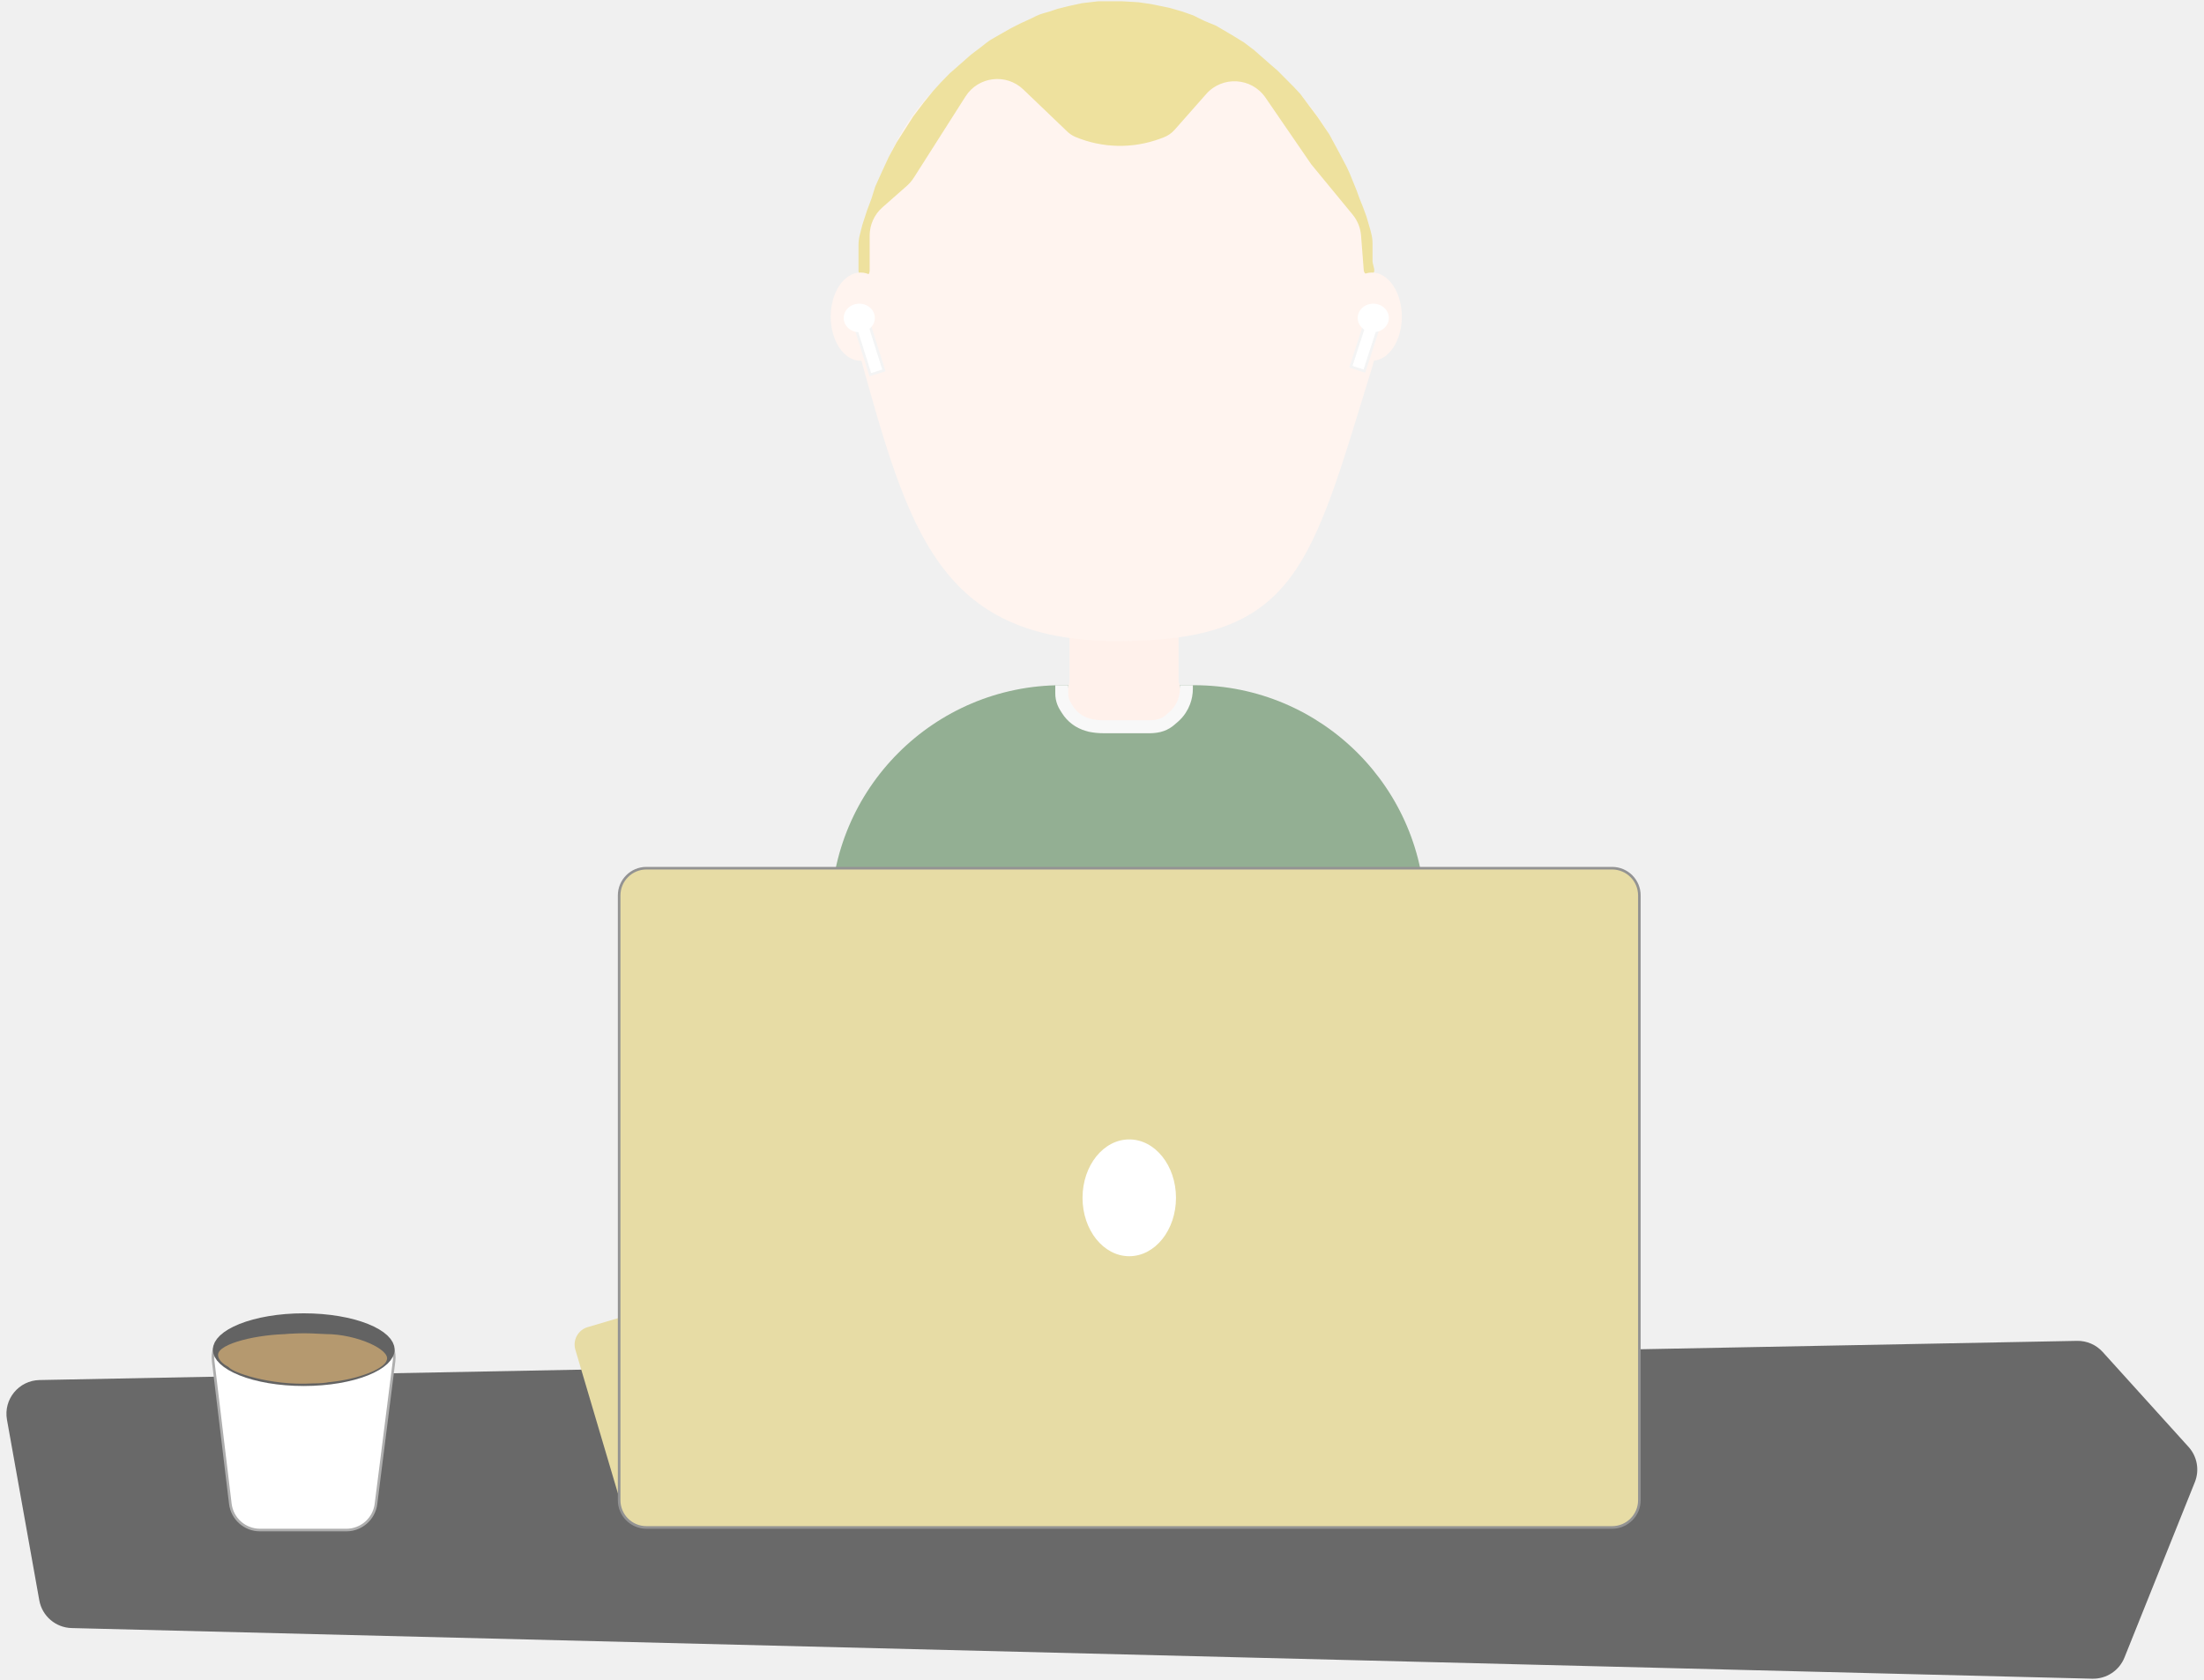
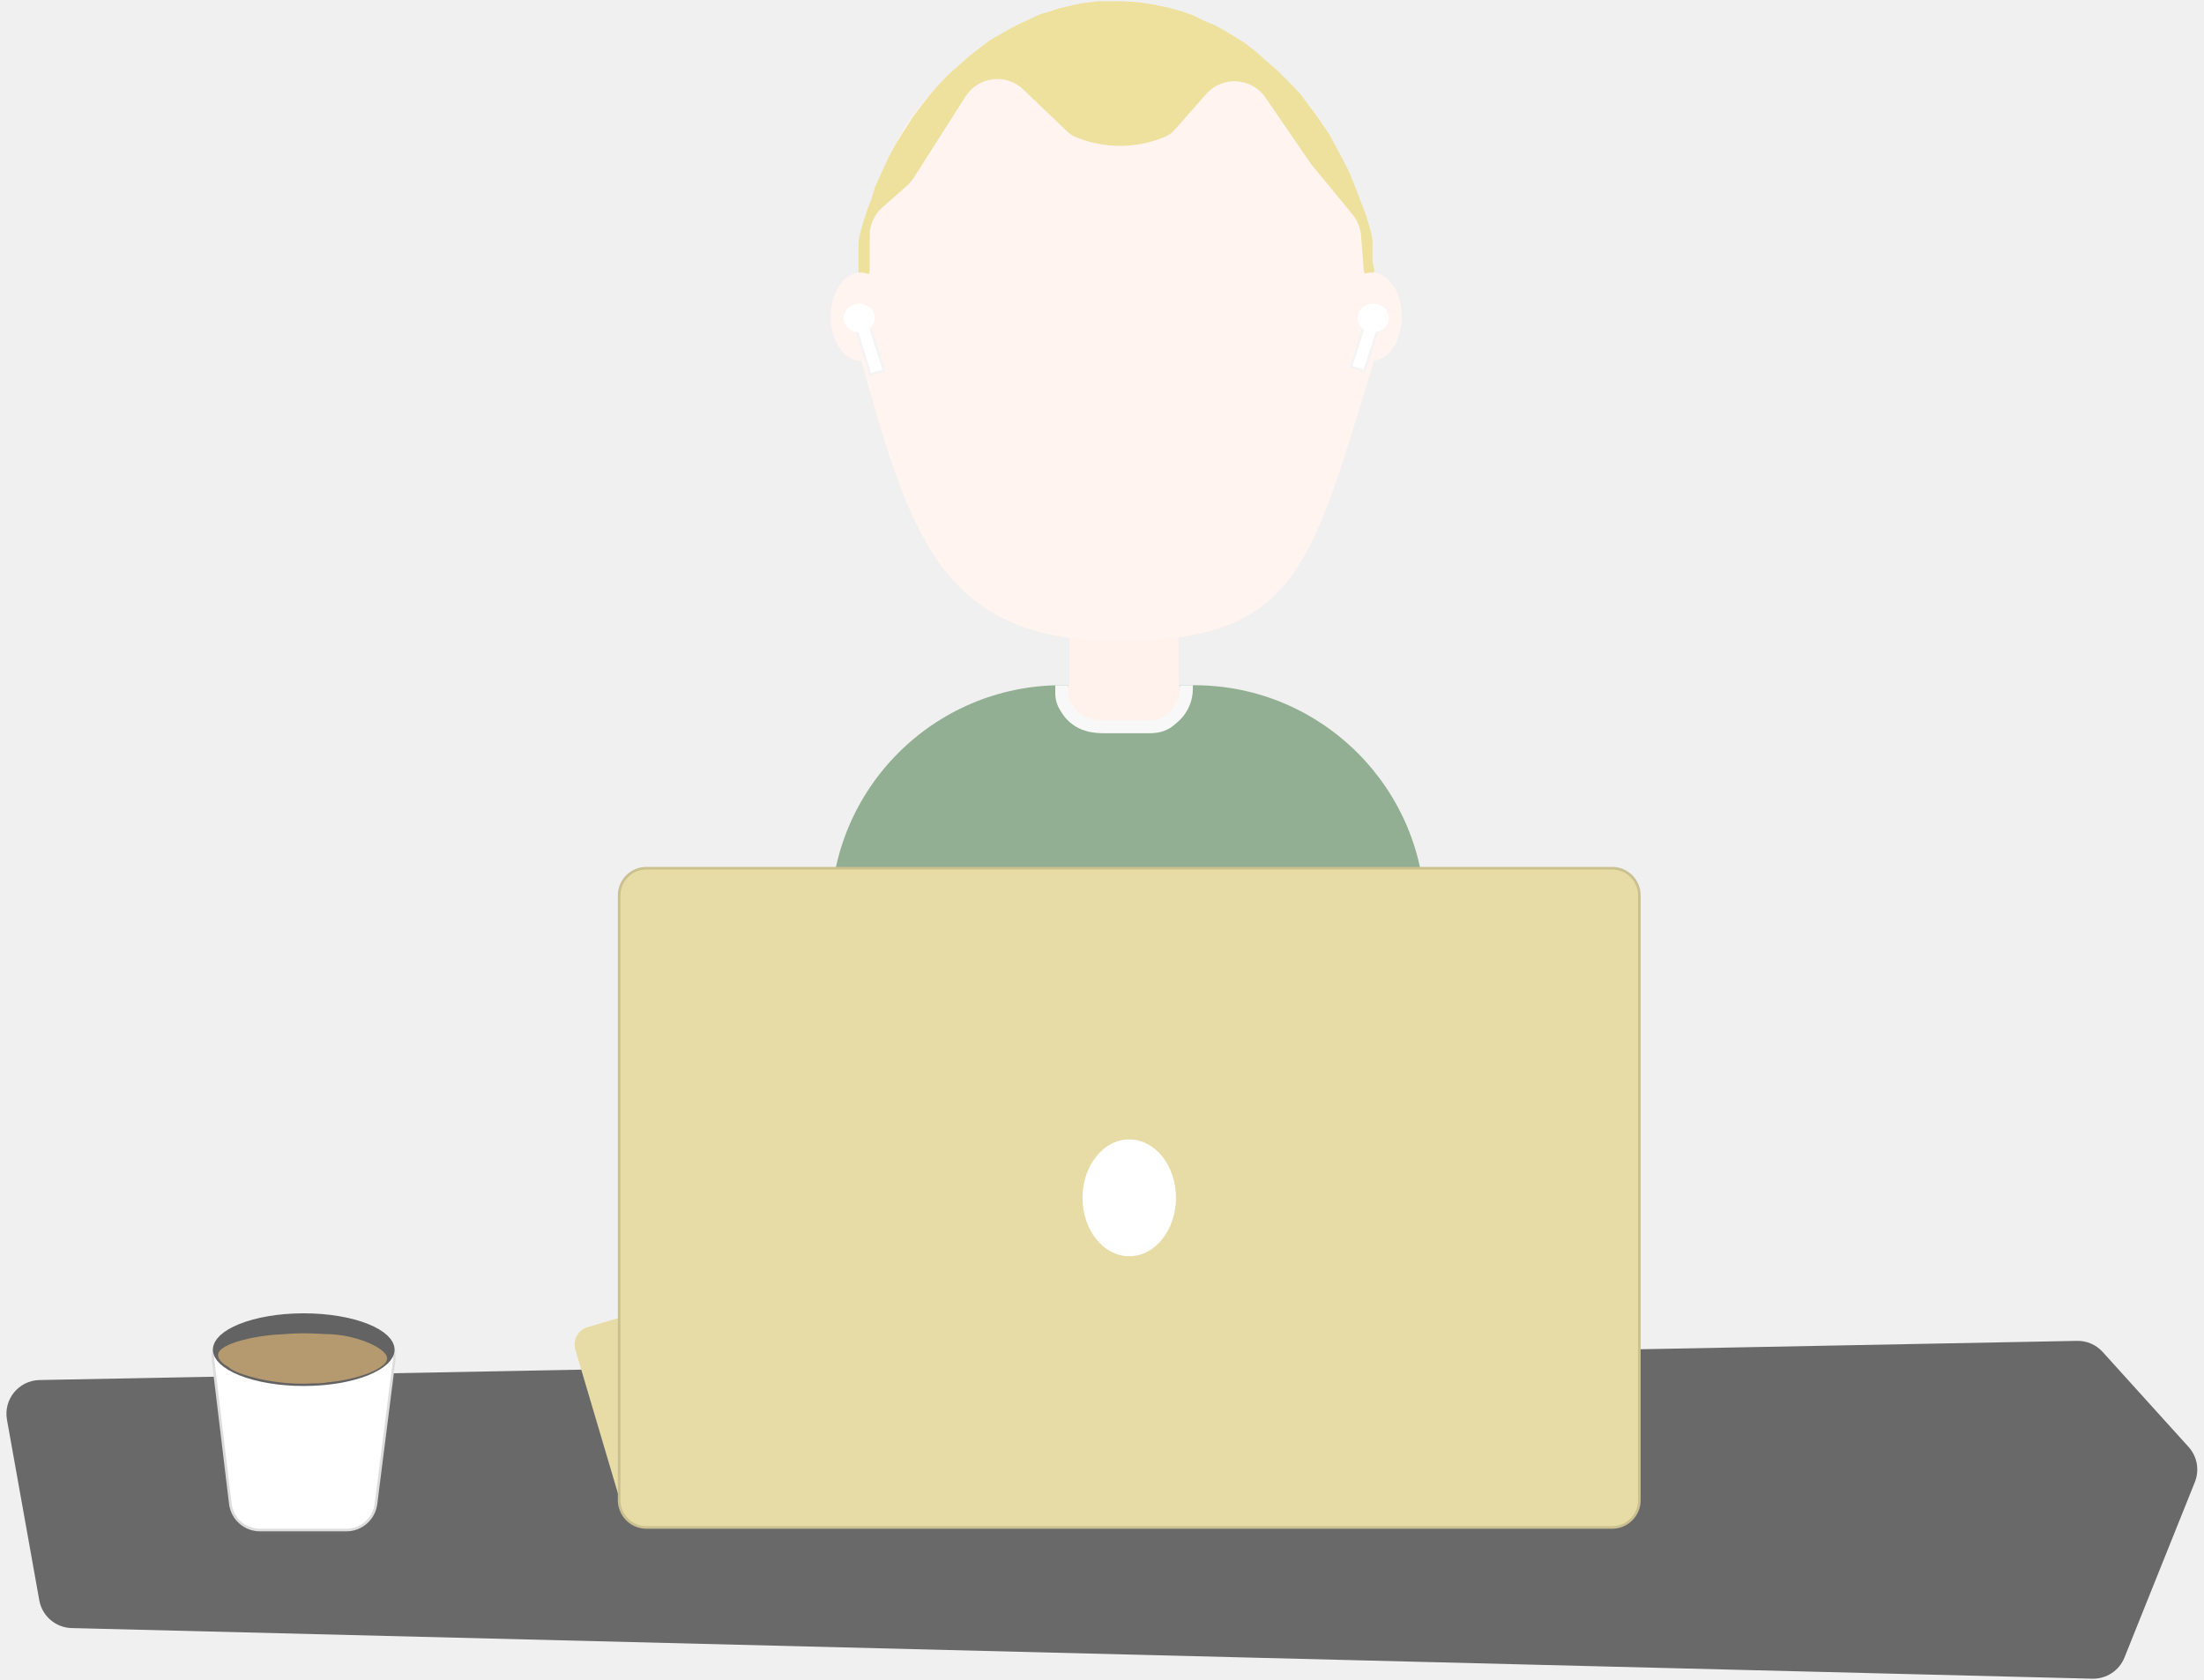
<svg xmlns="http://www.w3.org/2000/svg" width="849" height="647" viewBox="0 0 849 647" fill="none">
  <rect x="320" y="264" width="229" height="298" rx="89" fill="#93AF93" />
  <path d="M2.683 546.995C1.275 539.125 7.237 531.861 15.23 531.707L800.079 516.614C803.841 516.542 807.449 518.102 809.972 520.892L843.054 557.477C846.386 561.162 847.326 566.425 845.476 571.037L818.363 638.618C816.341 643.658 811.4 646.91 805.972 646.774L27.603 627.266C21.431 627.111 16.219 622.637 15.132 616.56L2.683 546.995Z" fill="#696969" />
  <rect x="324.158" y="482.36" width="74.528" height="109" rx="7" transform="rotate(73.5 324.158 482.36)" fill="#E7DCA5" />
-   <rect x="238.5" y="334.5" width="393" height="254" rx="10.5" fill="#E7DCA5" stroke="#939393" />
+   <rect x="238.5" y="334.5" width="393" height="254" rx="10.5" fill="#E7DCA5" stroke="#CAC090" />
  <ellipse cx="435" cy="461.5" rx="18" ry="22.5" fill="white" />
  <rect x="411" y="254" width="44" height="28" rx="14" fill="#FFF1EB" />
  <rect x="412" y="236" width="42" height="28" fill="#FFF1EB" />
  <path d="M529.975 132.85C530.008 135.458 529.595 138.113 528.827 140.606C504.854 218.428 499.789 247 430.516 247C361.286 247 349.866 203.953 330.956 135.875C330.326 133.605 329.993 131.215 330.021 128.859C330.922 51.858 361.193 10 430.516 10C499.726 10 529.013 55.948 529.975 132.85Z" fill="#FFF4EF" />
  <path d="M334.5 90.778V104.409C334.5 104.791 334.367 105.161 334.124 105.456C333.142 106.649 331.206 105.954 331.206 104.409L331.206 102L331.206 97.5V94.395C331.206 93.151 331.36 91.912 331.666 90.706L332.663 86.779L334.411 81.395L336.16 76.73L337.617 72.064L340.531 65.603L342.863 60.579L345.777 55.195L348.983 50.17L352.189 45.146L356.269 39.762L359.766 35.455L362.68 32.225L366.177 28.636L370.257 25.047L374.337 21.458L378.126 18.587L380.485 16.737C381.049 16.296 381.643 15.895 382.264 15.538L385.703 13.562L389.491 11.408L392.989 9.614L397.651 7.46L399.346 6.626C400.157 6.226 401.004 5.9 401.874 5.653L404.354 4.948L407.56 3.871L411.931 2.795L416.886 1.718L423.006 1H427.377H432.331L438.451 1.359L443.406 2.077L450.4 3.512L455.354 4.948L459.434 6.384L463.806 8.537L468.177 10.332L474.297 13.921L478.96 16.792L482.749 19.663L488.869 25.047L491.783 27.559L494.989 30.789L498.194 34.02L500.526 36.532L503.731 40.839L507.229 45.505L508.686 47.658L510.143 49.812L511.6 51.965L515.097 58.425L518.303 64.527L519.469 67.039L520.634 69.91L522.091 73.499L523.257 76.73L524.423 79.601L525.88 83.549L527.337 88.5L527.764 90.21C528.061 91.399 528.211 92.62 528.211 93.845V94.5V99.5V100.431C528.211 100.809 528.255 101.186 528.341 101.554L528.861 103.769C528.997 104.348 528.773 104.952 528.293 105.303C527.734 105.71 526.967 105.676 526.447 105.22L526.372 105.155C526.057 104.879 525.862 104.49 525.829 104.073L524.79 90.715C524.551 87.646 523.374 84.725 521.418 82.348L505.5 63L487.886 37.325C482.36 29.27 470.732 28.562 464.269 35.887L452.107 49.671C450.986 50.941 449.569 51.915 447.981 52.505L446.804 52.942C436.328 56.835 424.764 56.603 414.452 52.294C413.364 51.839 412.369 51.188 411.517 50.372L394.542 34.112C387.707 27.565 376.592 28.906 371.511 36.891L351.643 68.113C350.885 69.305 349.962 70.384 348.902 71.318L339.587 79.521C336.353 82.368 334.5 86.469 334.5 90.778Z" fill="#EEE19E" stroke="#EEE19E" />
  <ellipse cx="331.5" cy="122" rx="11.5" ry="17" fill="#FFF4EF" />
  <ellipse cx="528.5" cy="122" rx="11.5" ry="17" fill="#FFF4EF" />
  <path d="M409 264V266V267.16C409 268.376 409.232 269.58 409.683 270.708V270.708C409.894 271.235 410.151 271.742 410.452 272.223L411.169 273.37C412.049 274.778 413.181 276.011 414.51 277.007V277.007C415.825 277.994 417.311 278.732 418.892 279.183L420 279.5V279.5C421.663 279.833 423.354 280 425.05 280H443.08C443.692 280 444.304 279.957 444.911 279.87L445.464 279.791C446.808 279.599 448.1 279.14 449.264 278.442V278.442C449.754 278.148 450.218 277.813 450.652 277.441L452.008 276.279C452.998 275.43 453.867 274.45 454.59 273.365V273.365C455.195 272.458 455.696 271.478 456.078 270.458V270.458C456.685 268.84 457 267.115 457 265.387V264" stroke="#F8F8F8" stroke-width="5" />
  <rect x="328.651" y="123.376" width="5.47" height="22" transform="rotate(-17.5 328.651 123.376)" fill="white" stroke="#F4F4F4" />
  <ellipse cx="331" cy="122.5" rx="6" ry="5.5" fill="white" />
  <rect x="527.168" y="120.37" width="5.47" height="22" transform="rotate(18 527.168 120.37)" fill="white" stroke="#F4F4F4" />
  <ellipse cx="529" cy="122.5" rx="6" ry="5.5" fill="white" />
-   <path d="M82.112 524.373C81.288 517.527 86.634 511.5 93.529 511.5H140.385C147.31 511.5 152.664 517.575 151.794 524.444L144.832 579.444C144.105 585.191 139.216 589.5 133.423 589.5H100.143C94.323 589.5 89.421 585.152 88.726 579.373L82.112 524.373Z" fill="white" stroke="#AEAEAE" />
+   <path d="M82.112 524.373C81.288 517.527 86.634 511.5 93.529 511.5H140.385C147.31 511.5 152.664 517.575 151.794 524.444L144.832 579.444C144.105 585.191 139.216 589.5 133.423 589.5H100.143C94.323 589.5 89.421 585.152 88.726 579.373L82.112 524.373Z" fill="white" stroke="#DDDDDD" />
  <path d="M146.5 520L146.5 520.001C146.5 520.011 146.502 520.103 146.392 520.317C146.268 520.559 146.003 520.95 145.47 521.453C144.373 522.491 142.489 523.68 139.706 524.793C134.17 527.007 126.144 528.5 117 528.5C107.856 528.5 99.83 527.007 94.294 524.793C91.51 523.68 89.627 522.491 88.53 521.453C87.997 520.95 87.731 520.559 87.608 520.317C87.498 520.103 87.5 520.011 87.5 520.001C87.5 520 87.5 520 87.5 520C87.5 520 87.5 520 87.5 519.999C87.5 519.989 87.498 519.897 87.608 519.683C87.731 519.441 87.997 519.05 88.53 518.547C89.627 517.509 91.51 516.32 94.294 515.207C99.83 512.993 107.856 511.5 117 511.5C126.144 511.5 134.17 512.993 139.706 515.207C142.489 516.32 144.373 517.509 145.47 518.547C146.003 519.05 146.268 519.441 146.392 519.683C146.502 519.897 146.5 519.989 146.5 519.999L146.5 520Z" fill="white" stroke="#636363" stroke-width="11" />
  <path d="M127 522C127 526.418 117.374 530 105.5 530C93.626 530 84 526.418 84 522C84 517.582 99.626 514 111.5 514C123.374 514 127 517.582 127 522Z" fill="#B5996F" />
  <path d="M130 527C129 530 132.374 533 120.5 533C104 534 88.5 528.5 88 526.5C88 522.082 96.626 519 108.5 519C120.374 519 130 522.582 130 527Z" fill="#B5996F" />
  <path d="M149 524C148.166 527.5 137.5 531.5 127 532.5C115.126 532.5 106 529.418 106 525C106 520.582 93.5 512 125.5 514C137.374 514 150.5 520 149 524Z" fill="#B5996F" />
</svg>
